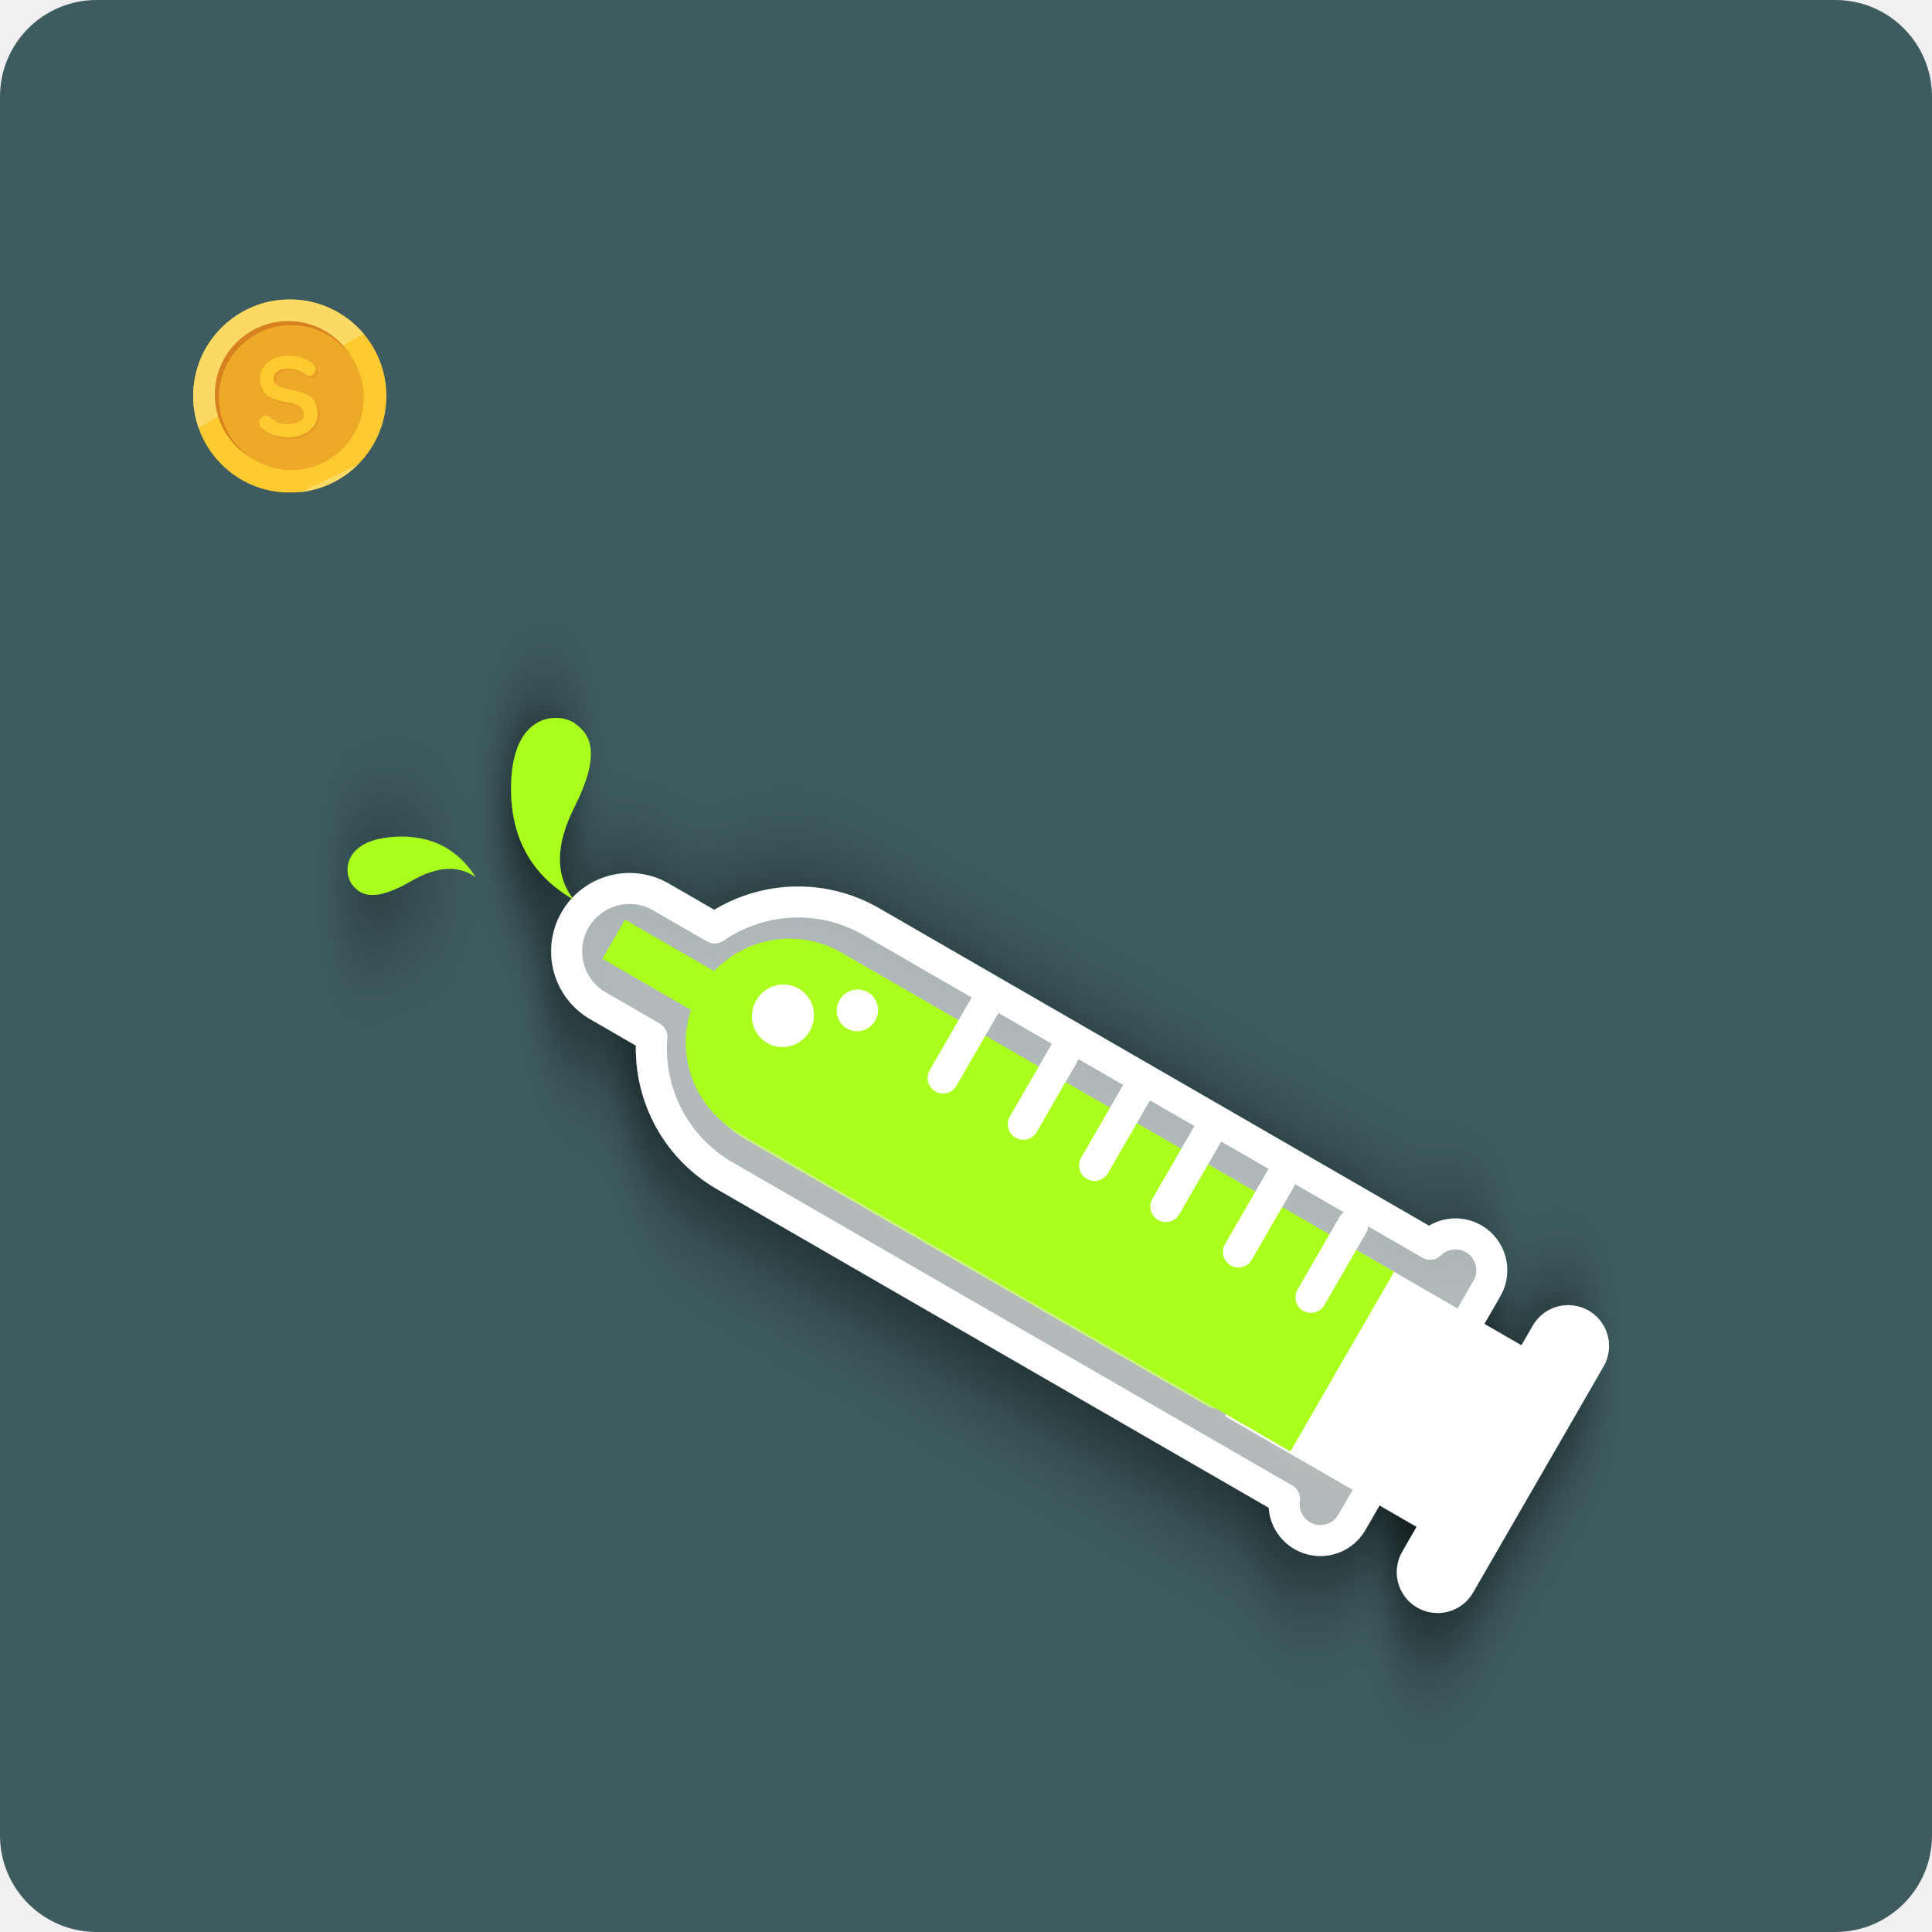
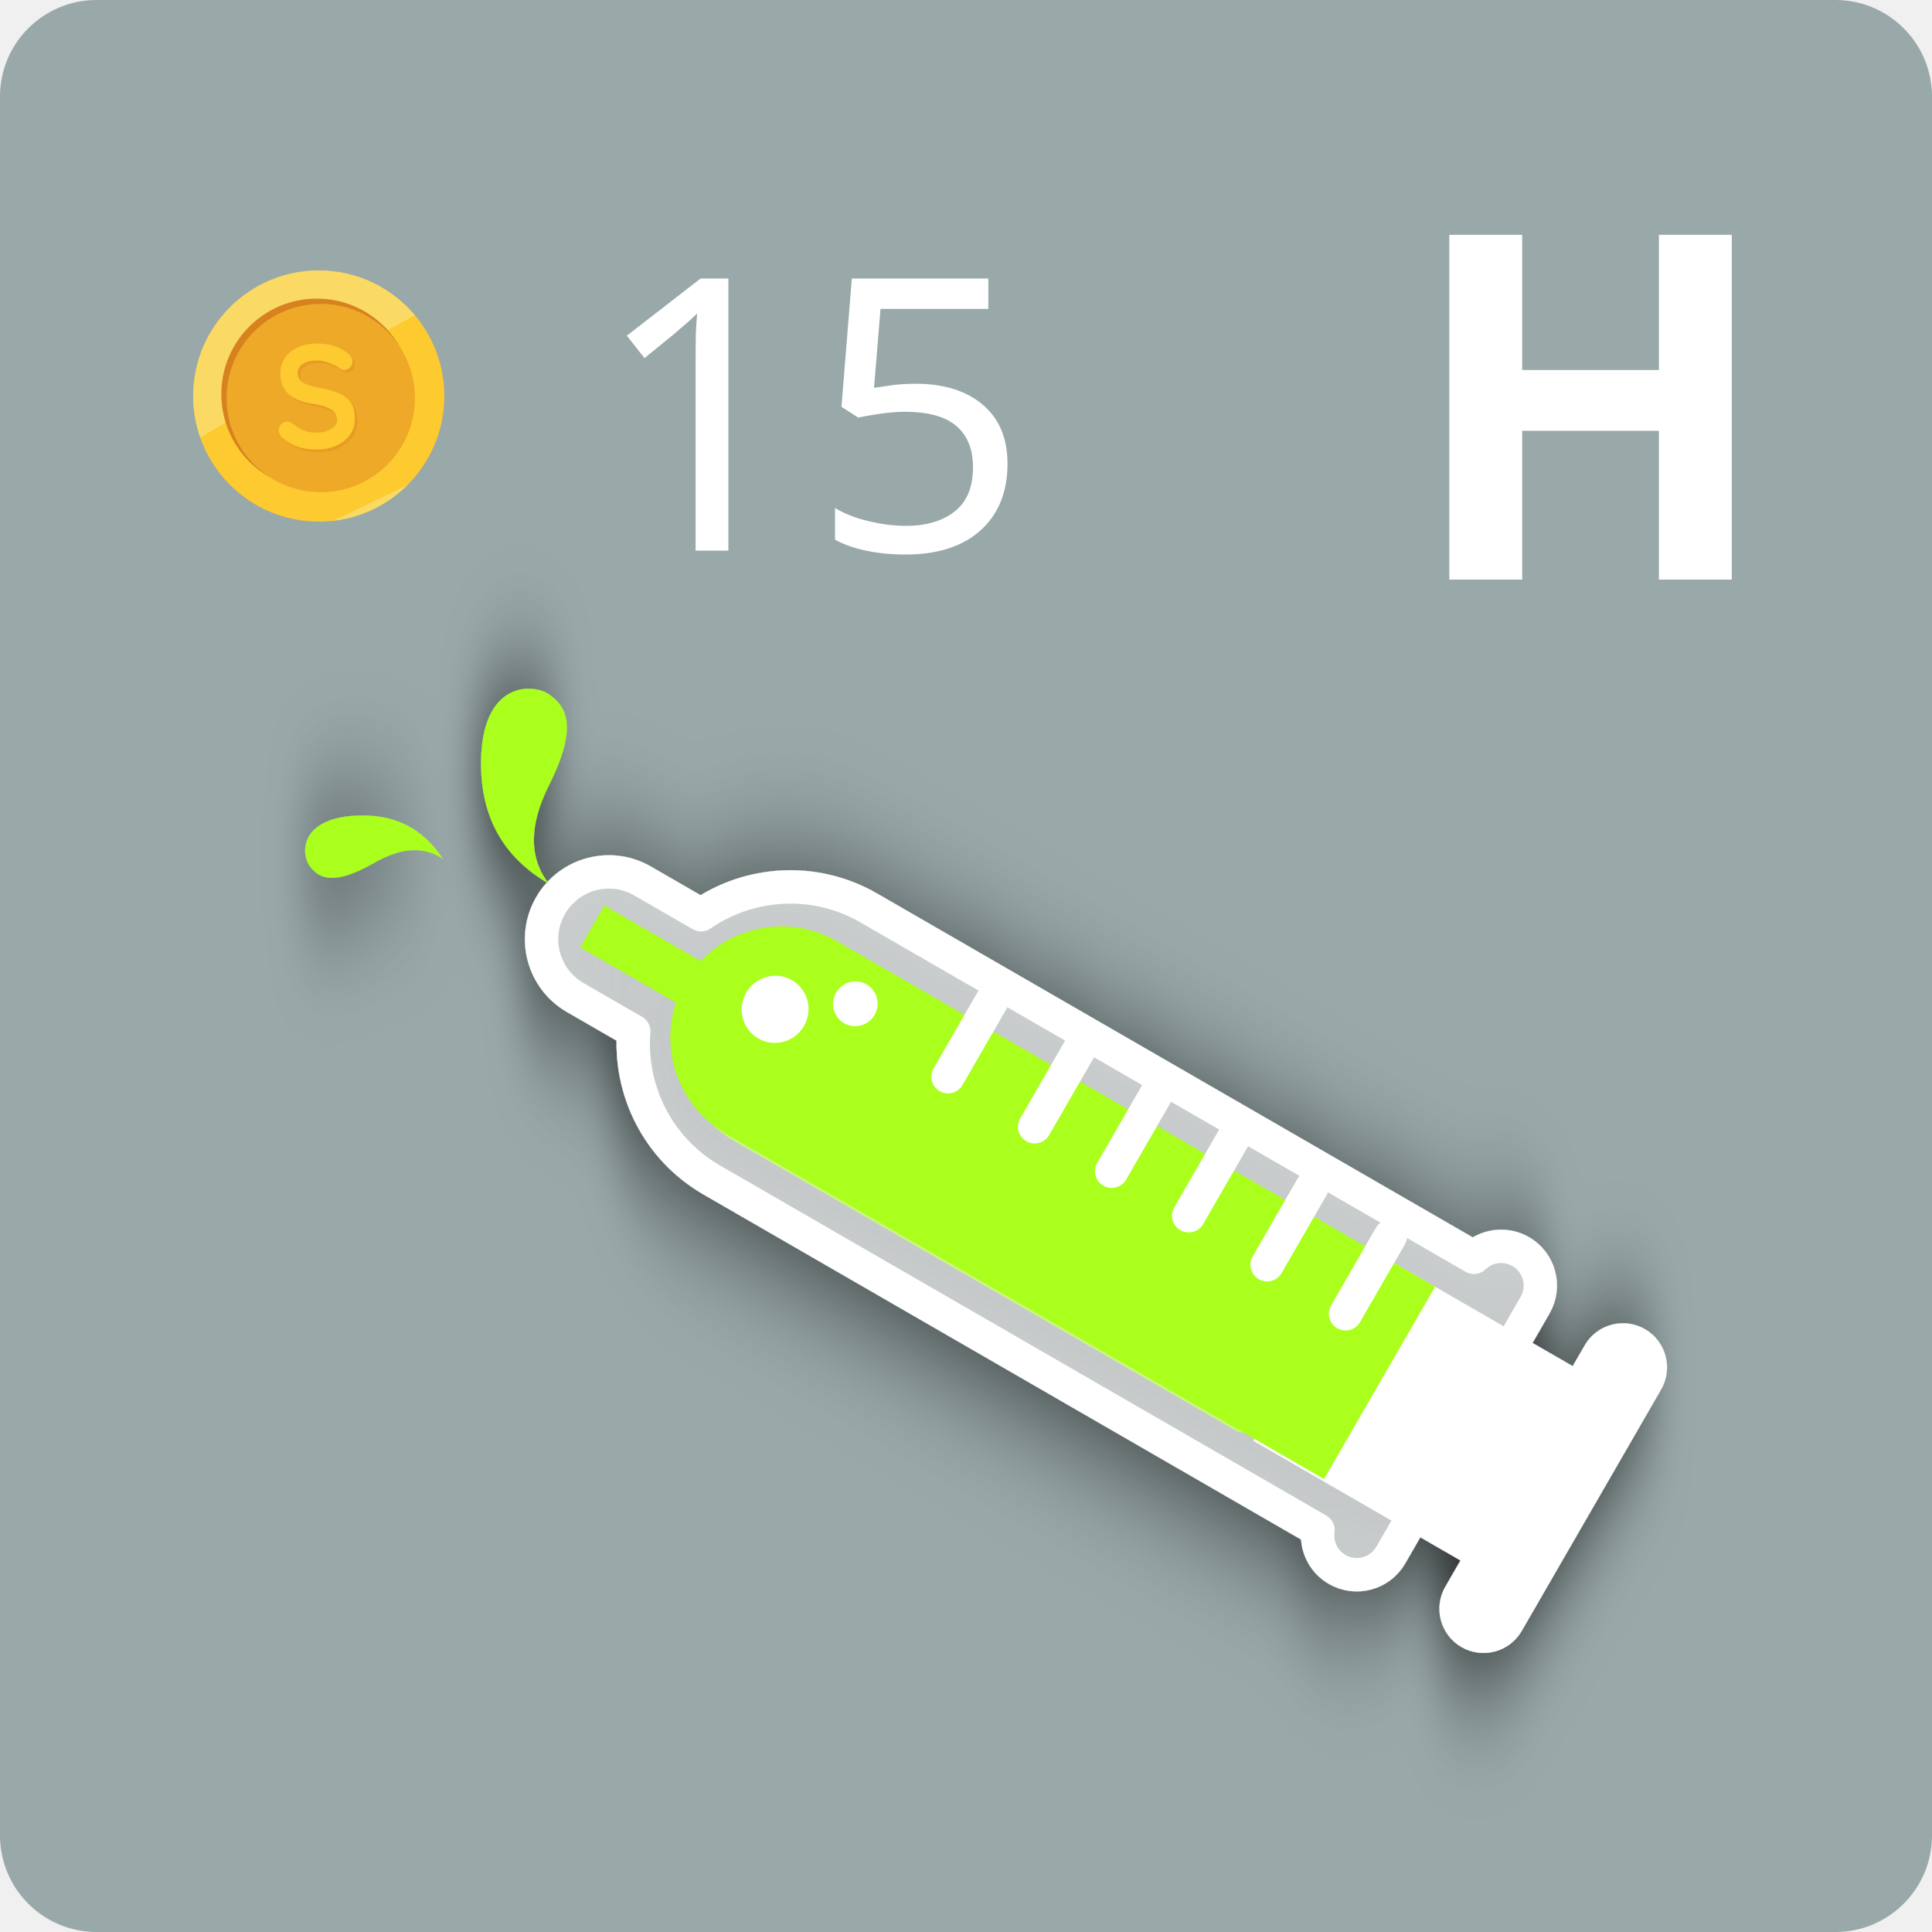
- <svg xmlns="http://www.w3.org/2000/svg" xmlns:xlink="http://www.w3.org/1999/xlink" width="200" height="200" viewBox="0 0 200 200">
+ <svg xmlns="http://www.w3.org/2000/svg" xmlns:xlink="http://www.w3.org/1999/xlink" width="140px" height="140px" viewBox="0 0 140 140" version="1.1">
  <defs>
-     <filter id="wt9iqrit1a" width="130.7%" height="220.8%" x="-15.4%" y="-59.7%" filterUnits="objectBoundingBox">
-       <feOffset dy="2" in="SourceAlpha" result="shadowOffsetOuter1" />
-       <feGaussianBlur in="shadowOffsetOuter1" result="shadowBlurOuter1" stdDeviation="4.5" />
-       <feColorMatrix in="shadowBlurOuter1" result="shadowMatrixOuter1" values="0 0 0 0 0 0 0 0 0 0 0 0 0 0 0 0 0 0 0.731 0" />
+     <filter x="-15.1%" y="-59.3%" width="130.2%" height="220.0%" filterUnits="objectBoundingBox" id="filter-1">
+       <feOffset dx="0" dy="1" in="SourceAlpha" result="shadowOffsetOuter1" />
+       <feGaussianBlur stdDeviation="3.5" in="shadowOffsetOuter1" result="shadowBlurOuter1" />
+       <feColorMatrix values="0 0 0 0 0   0 0 0 0 0   0 0 0 0 0  0 0 0 0.731 0" type="matrix" in="shadowBlurOuter1" result="shadowMatrixOuter1" />
      <feMerge>
        <feMergeNode in="shadowMatrixOuter1" />
        <feMergeNode in="SourceGraphic" />
      </feMerge>
    </filter>
-     <path id="yr182lxqeb" d="M0 0L20 0 20 20 0 20z" />
+     <polygon id="path-2" points="0 0 18.2 0 18.2 18.2 0 18.2" />
  </defs>
-   <g fill="none" fill-rule="evenodd">
-     <g>
-       <path fill="#143C41" d="M10 0h180c5.523 0 10 4.477 10 10v180c0 5.523-4.477 10-10 10H10c-5.523 0-10-4.477-10-10V10C0 4.477 4.477 0 10 0z" opacity=".803" style="mix-blend-mode:multiply" />
-       <g filter="url(#wt9iqrit1a)" transform="rotate(30 -100.237 122.115)">
-         <path fill="#FFF" d="M135.774 1.513c2.334 0 4.226 1.893 4.226 4.227v27.034c0 2.334-1.892 4.226-4.226 4.226s-4.226-1.892-4.226-4.226v-2.98l-22.924.001V8.105h22.924V5.74c0-2.334 1.892-4.227 4.226-4.227z" />
-         <path fill="#94E806" d="M51.305 8.106h55.18c1.181 0 2.139.957 2.139 2.138v17.413c0 1.18-.958 2.138-2.139 2.138h-55.18c-5.99 0-10.845-4.855-10.845-10.845 0-5.989 4.855-10.844 10.845-10.844z" />
-         <path fill="#FFF" fill-opacity=".509" stroke="#FFF" stroke-linejoin="round" stroke-width="3.208" d="M121.748 1.024c2.074 0 3.756 1.682 3.756 3.757v27.973c0 2.075-1.682 3.757-3.756 3.757-1.588 0-2.945-.985-3.495-2.377H51.342c-6.057 0-11.285-3.547-13.722-8.676h-6.426c-3.594 0-6.507-2.914-6.507-6.508 0-3.593 2.913-6.506 6.507-6.506h6.426c2.437-5.13 7.665-8.676 13.722-8.676h66.788c.442-1.583 1.894-2.744 3.618-2.744z" />
-         <path fill="#AAFF1A" d="M116.326 8.097v21.479h-66.07c-5.185 0-9.512-3.675-10.518-8.562H29.145v-4.67h10.662c1.124-4.729 5.376-8.247 10.45-8.247h66.069z" />
-         <path fill="#AAFF1A" d="M19.088 19.617c-4.337-2.51-6.488-6.38-6.452-11.613.054-7.848 4.99-7.754 6.579-6.622 1.589 1.132 2.846 2.965-.06 8.755-1.94 3.86-1.961 7.02-.067 9.48z" transform="rotate(-30 16.768 10.222)" />
-         <path fill="#AAFF1A" d="M8.769 29.065c-3.092-1.762-4.625-4.481-4.597-8.157.04-5.514 3.558-5.45 4.69-4.655 1.133.795 2.03 2.082-.044 6.151-1.383 2.713-1.4 4.933-.05 6.66z" transform="scale(1 -1) rotate(-57 -34.257 0)" />
-         <ellipse cx="48.284" cy="16.782" fill="#FFF" rx="3.195" ry="3.253" />
-         <ellipse cx="54.674" cy="12.444" fill="#FFF" rx="2.13" ry="2.169" />
-         <path stroke="#FFF" stroke-linecap="round" stroke-linejoin="round" stroke-width="3.208" d="M83.964 5.394L83.964 14.07M92.484 5.394L92.484 14.07M101.338 5.709L101.338 14.385M110.193 6.024L110.193 14.7M75.443 5.394L75.443 14.07M65.857 5.394L65.857 14.07" />
-       </g>
-       <g>
-         <g transform="translate(20 31)">
-           <mask id="rdp4sn44ec" fill="#fff">
-             <use xlink:href="#yr182lxqeb" />
-           </mask>
-           <path fill="#FDCA2F" d="M20 10c0 5.523-4.477 10-10 10S0 15.523 0 10 4.477 0 10 0s10 4.477 10 10" mask="url(#rdp4sn44ec)" />
+   <g id="Page-1" stroke="none" stroke-width="1" fill="none" fill-rule="evenodd">
+     <g id="3.-Game_Mode_2" transform="translate(-1160, -30)">
+       <g id="Group-9" transform="translate(1160, 30)">
+         <path d="M7,0 L133,0 C136.866,-7.10171439e-16 140,3.134 140,7 L140,133 C140,136.866 136.866,140 133,140 L7,140 C3.134,140 4.73447626e-16,136.866 0,133 L0,7 C-4.73447626e-16,3.134 3.134,7.10171439e-16 7,0 Z" id="Rectangle-Copy-2" fill="#143C41" opacity="0.395" style="mix-blend-mode: multiply;" />
+         <g id="img_mask_f-copy" filter="url(#filter-1)" transform="translate(69.74943, 82.46724) rotate(-330) translate(-69.74943, -82.46724) translate(16.8, 68.6)">
+           <path d="M102.702,1.134 C104.468,1.134 105.899,2.566 105.899,4.331 L105.899,24.538 C105.899,26.303 104.468,27.734 102.702,27.734 C100.937,27.734 99.505,26.303 99.505,24.538 L99.505,22.333 L82.165,22.334 L82.165,6.076 L99.505,6.075 L99.505,4.331 C99.505,2.566 100.937,1.134 102.702,1.134 Z" id="Combined-Shape" fill="#FFFFFF" />
+           <path d="M38.734,6.076 L80.552,6.076 C81.443,6.076 82.165,6.798 82.165,7.689 L82.165,20.721 C82.165,21.612 81.443,22.334 80.552,22.334 L38.734,22.334 C34.244,22.334 30.605,18.695 30.605,14.205 C30.605,9.715 34.244,6.076 38.734,6.076 Z" id="Rectangle-Copy-10" fill="#94E806" />
+           <path d="M92.093,0.768 C93.662,0.768 94.934,2.04 94.934,3.609 L94.934,24.526 C94.934,26.095 93.662,27.368 92.093,27.368 C90.898,27.368 89.876,26.631 89.456,25.587 L38.732,25.586 C34.192,25.586 30.273,22.927 28.446,19.082 L23.551,19.082 C20.857,19.082 18.674,16.899 18.674,14.205 C18.674,11.511 20.857,9.327 23.551,9.327 L28.447,9.327 C30.273,5.482 34.192,2.824 38.732,2.824 L89.361,2.824 C89.702,1.636 90.796,0.768 92.093,0.768 Z" id="Combined-Shape" stroke="#FFFFFF" stroke-width="2.419" fill-opacity="0.509" fill="#FFFFFF" stroke-linejoin="round" />
+           <path d="M87.991,6.07 L87.991,22.17 L37.941,22.17 C34.054,22.17 30.811,19.415 30.057,15.751 L22.046,15.752 L22.046,12.252 L30.109,12.251 C30.952,8.706 34.139,6.07 37.941,6.07 L87.991,6.07 Z" id="Combined-Shape" fill="#AAFF1A" />
+           <path d="M14.466,14.733 C11.185,12.834 9.55,9.92 9.562,5.989 C9.58,0.093 13.305,0.178 14.508,1.033 C15.71,1.888 16.665,3.269 14.488,7.61 C13.036,10.505 13.029,12.879 14.466,14.733 Z" id="Path-15" fill="#AAFF1A" transform="translate(12.67536, 7.67176) rotate(-30) translate(-12.67536, -7.67176) " />
+           <path d="M6.652,21.811 C4.323,20.472 3.162,18.416 3.171,15.643 C3.185,11.484 5.829,11.544 6.683,12.147 C7.536,12.75 8.214,13.724 6.668,16.787 C5.637,18.829 5.632,20.504 6.652,21.811 Z" id="Path-15-Copy" fill="#AAFF1A" transform="translate(5.381502, 16.83002) scale(-1, 1) rotate(123) translate(-5.381502, -16.83002) " />
+           <ellipse id="Oval" fill="#FFFFFF" cx="36.523" cy="12.579" rx="2.417" ry="2.439" />
+           <ellipse id="Oval-Copy-3" fill="#FFFFFF" cx="41.357" cy="9.327" rx="1.611" ry="1.626" />
+           <line x1="63.512" y1="4.044" x2="63.512" y2="10.547" id="Path" stroke="#FFFFFF" stroke-width="2.419" stroke-linecap="round" stroke-linejoin="round" />
+           <line x1="69.957" y1="4.044" x2="69.957" y2="10.547" id="Path-Copy-6" stroke="#FFFFFF" stroke-width="2.419" stroke-linecap="round" stroke-linejoin="round" />
+           <line x1="76.654" y1="4.28" x2="76.654" y2="10.783" id="Path-Copy-7" stroke="#FFFFFF" stroke-width="2.419" stroke-linecap="round" stroke-linejoin="round" />
+           <line x1="83.352" y1="4.516" x2="83.352" y2="11.019" id="Path-Copy-8" stroke="#FFFFFF" stroke-width="2.419" stroke-linecap="round" stroke-linejoin="round" />
+           <line x1="57.067" y1="4.044" x2="57.067" y2="10.547" id="Path-Copy-4" stroke="#FFFFFF" stroke-width="2.419" stroke-linecap="round" stroke-linejoin="round" />
+           <line x1="49.816" y1="4.044" x2="49.816" y2="10.547" id="Path-Copy-5" stroke="#FFFFFF" stroke-width="2.419" stroke-linecap="round" stroke-linejoin="round" />
        </g>
-         <path fill="#FADA64" d="M17.651 3.563C15.817 1.385 13.071 0 10.001 0 4.476 0 0 4.477 0 10c0 1.16.2 2.273.563 3.31 5.64-3.348 11.33-6.606 17.088-9.747M11.156 19.931c2.294-.264 4.353-1.302 5.905-2.85-1.562.75-3.12 1.51-4.679 2.264-.407.197-.817.39-1.226.586" transform="translate(20 31)" />
-         <path fill="#D8811F" d="M17.444 9.842c0 4.198-3.404 7.602-7.602 7.602-4.2 0-7.602-3.404-7.602-7.602 0-4.199 3.403-7.603 7.602-7.603 4.198 0 7.602 3.404 7.602 7.603" transform="translate(20 31)" />
-         <path fill="#EEA928" d="M17.658 10.158c0 4.143-3.357 7.5-7.5 7.5-4.142 0-7.5-3.357-7.5-7.5 0-4.142 3.358-7.5 7.5-7.5 4.143 0 7.5 3.358 7.5 7.5" transform="translate(20 31)" />
-         <path fill="#E89B25" d="M10.055 14.46c-.548 0-1.04-.069-1.479-.206-.438-.136-.856-.377-1.255-.721-.102-.086-.18-.184-.235-.293-.055-.11-.082-.22-.082-.33 0-.179.064-.337.193-.474.13-.137.292-.206.487-.206.149 0 .282.047.4.141.296.243.592.427.885.552.294.125.656.187 1.086.187.29 0 .555-.044.798-.135.242-.09.438-.21.587-.363.148-.153.223-.327.223-.522 0-.235-.07-.435-.212-.6-.14-.163-.356-.302-.645-.416-.29-.113-.657-.2-1.103-.264-.423-.062-.794-.158-1.115-.287-.32-.13-.589-.294-.804-.493-.215-.2-.377-.434-.487-.704-.11-.27-.164-.573-.164-.91 0-.508.13-.942.393-1.302.262-.36.616-.634 1.062-.822.446-.187.939-.281 1.479-.281.508 0 .98.076 1.414.229.434.152.788.346 1.062.58.227.18.34.388.34.622 0 .173-.067.33-.2.47-.133.14-.29.211-.469.211-.117 0-.223-.035-.317-.105-.125-.11-.293-.214-.504-.311-.212-.098-.435-.18-.67-.247-.234-.066-.453-.1-.656-.1-.337 0-.62.043-.851.13-.231.086-.405.203-.522.351-.118.15-.176.321-.176.517 0 .234.068.428.205.58.137.153.334.275.593.365.258.09.567.17.927.24.469.086.882.188 1.238.305.356.118.65.268.886.452.234.184.41.415.528.692.117.278.176.616.176 1.015 0 .509-.141.947-.423 1.315-.281.367-.651.649-1.109.844-.457.196-.952.294-1.484.294" transform="translate(20 31)" />
-         <path fill="#FDCA2F" d="M9.86 14.264c-.548 0-1.041-.068-1.48-.205-.438-.137-.856-.377-1.255-.722-.102-.086-.18-.183-.235-.293-.054-.11-.082-.22-.082-.329 0-.18.065-.338.194-.475.129-.137.291-.205.487-.205.148 0 .281.047.399.14.297.243.592.427.886.552.293.125.655.188 1.085.188.29 0 .556-.045.798-.135.243-.09.438-.211.587-.364.148-.152.223-.326.223-.522 0-.235-.07-.434-.211-.599-.141-.164-.356-.303-.646-.416-.29-.114-.657-.202-1.103-.264-.422-.063-.794-.159-1.115-.288-.32-.129-.588-.293-.803-.492-.216-.2-.378-.435-.487-.705-.11-.27-.165-.573-.165-.909 0-.509.131-.943.393-1.303.263-.36.617-.633 1.062-.821.446-.188.94-.282 1.479-.282.509 0 .98.076 1.414.23.434.152.788.345 1.062.58.227.18.34.387.34.622 0 .172-.066.329-.2.47-.132.14-.289.21-.468.21-.118 0-.223-.035-.317-.105-.126-.11-.294-.213-.505-.311-.211-.098-.434-.18-.669-.247-.235-.066-.454-.1-.657-.1-.336 0-.62.044-.85.13-.232.086-.406.203-.523.352-.117.149-.176.32-.176.516 0 .235.068.428.205.581.137.153.335.274.593.364.258.09.567.17.927.24.47.087.882.188 1.238.305.356.118.651.269.886.452.235.184.41.415.528.693.117.277.176.616.176 1.015 0 .508-.14.946-.422 1.314-.282.368-.652.65-1.11.845-.457.195-.952.293-1.484.293" transform="translate(20 31)" />
+         <text id="15" font-family="Quicksand-Medium, Quicksand" font-size="27.632" font-weight="400" fill="#FFFFFF">
+           <tspan x="42.967" y="39.9">15</tspan>
+         </text>
+         <g id="coin" transform="translate(14, 19.6)">
+           <g id="Group-3" transform="translate(0.000053, 0.000018)">
+             <mask id="mask-3" fill="white">
+               <use xlink:href="#path-2" />
+             </mask>
+             <g id="Clip-2" />
+             <path d="M18.2,9.1 C18.2,14.126 14.126,18.2 9.1,18.2 C4.074,18.2 0,14.126 0,9.1 C0,4.074 4.074,0 9.1,0 C14.126,0 18.2,4.074 18.2,9.1" id="Fill-1" fill="#FDCA2F" mask="url(#mask-3)" />
+           </g>
+           <path d="M16.062,3.243 C14.393,1.26 11.894,0 9.1,0 C4.074,0 0,4.074 0,9.1 C0,10.156 0.182,11.169 0.513,12.112 C5.644,9.066 10.823,6.101 16.062,3.243" id="Fill-4" fill="#FADA64" />
+           <path d="M10.152,18.138 C12.24,17.897 14.113,16.952 15.525,15.544 C14.104,16.227 12.687,16.917 11.268,17.604 C10.897,17.783 10.524,17.959 10.152,18.138" id="Fill-6" fill="#FADA64" />
+           <path d="M15.874,8.956 C15.874,12.777 12.777,15.874 8.956,15.874 C5.135,15.874 2.038,12.777 2.038,8.956 C2.038,5.135 5.135,2.038 8.956,2.038 C12.777,2.038 15.874,5.135 15.874,8.956" id="Fill-8" fill="#D8811F" />
+           <path d="M16.069,9.244 C16.069,13.014 13.014,16.069 9.244,16.069 C5.475,16.069 2.419,13.014 2.419,9.244 C2.419,5.475 5.475,2.419 9.244,2.419 C13.014,2.419 16.069,5.475 16.069,9.244" id="Fill-10" fill="#EEA928" />
+           <path d="M9.15,13.158 C8.652,13.158 8.203,13.096 7.804,12.972 C7.406,12.847 7.025,12.628 6.662,12.315 C6.569,12.236 6.498,12.148 6.448,12.048 C6.398,11.948 6.373,11.849 6.373,11.749 C6.373,11.585 6.432,11.441 6.55,11.316 C6.667,11.192 6.815,11.13 6.993,11.13 C7.128,11.13 7.249,11.172 7.356,11.258 C7.626,11.478 7.895,11.646 8.162,11.76 C8.429,11.873 8.758,11.931 9.15,11.931 C9.413,11.931 9.655,11.89 9.876,11.808 C10.097,11.726 10.275,11.615 10.41,11.477 C10.545,11.338 10.613,11.179 10.613,11.001 C10.613,10.788 10.549,10.606 10.421,10.457 C10.293,10.307 10.097,10.181 9.833,10.078 C9.57,9.975 9.235,9.894 8.83,9.838 C8.445,9.781 8.107,9.693 7.815,9.576 C7.523,9.458 7.279,9.309 7.084,9.127 C6.888,8.946 6.74,8.732 6.64,8.486 C6.541,8.241 6.491,7.965 6.491,7.659 C6.491,7.196 6.61,6.801 6.849,6.474 C7.087,6.146 7.409,5.897 7.815,5.726 C8.221,5.555 8.669,5.47 9.161,5.47 C9.623,5.47 10.052,5.539 10.447,5.678 C10.843,5.817 11.164,5.993 11.414,6.207 C11.62,6.371 11.724,6.559 11.724,6.773 C11.724,6.929 11.663,7.072 11.542,7.2 C11.421,7.328 11.278,7.392 11.115,7.392 C11.008,7.392 10.912,7.36 10.826,7.296 C10.713,7.196 10.56,7.102 10.367,7.013 C10.175,6.924 9.972,6.849 9.759,6.789 C9.545,6.728 9.346,6.698 9.161,6.698 C8.854,6.698 8.596,6.737 8.386,6.815 C8.176,6.894 8.018,7.001 7.911,7.136 C7.804,7.271 7.751,7.428 7.751,7.606 C7.751,7.819 7.813,7.995 7.938,8.134 C8.062,8.273 8.242,8.383 8.477,8.465 C8.712,8.547 8.993,8.62 9.321,8.684 C9.748,8.763 10.123,8.855 10.447,8.962 C10.771,9.069 11.04,9.206 11.254,9.373 C11.467,9.54 11.627,9.75 11.734,10.003 C11.841,10.256 11.894,10.563 11.894,10.927 C11.894,11.389 11.766,11.788 11.51,12.123 C11.254,12.457 10.917,12.714 10.501,12.891 C10.084,13.069 9.634,13.158 9.15,13.158" id="Fill-28" fill="#E89B25" />
+           <path d="M8.972,12.98 C8.474,12.98 8.025,12.918 7.626,12.794 C7.228,12.669 6.847,12.45 6.484,12.137 C6.391,12.059 6.32,11.97 6.27,11.87 C6.22,11.77 6.195,11.671 6.195,11.571 C6.195,11.407 6.254,11.263 6.372,11.138 C6.489,11.014 6.637,10.952 6.815,10.952 C6.95,10.952 7.071,10.994 7.178,11.08 C7.448,11.301 7.717,11.468 7.984,11.582 C8.251,11.695 8.58,11.753 8.972,11.753 C9.235,11.753 9.477,11.712 9.698,11.63 C9.919,11.548 10.097,11.437 10.232,11.299 C10.367,11.16 10.435,11.001 10.435,10.824 C10.435,10.61 10.371,10.428 10.243,10.279 C10.115,10.129 9.919,10.003 9.655,9.9 C9.392,9.797 9.057,9.716 8.652,9.66 C8.267,9.603 7.929,9.515 7.637,9.398 C7.345,9.28 7.101,9.131 6.906,8.949 C6.71,8.768 6.562,8.554 6.462,8.309 C6.363,8.063 6.313,7.787 6.313,7.481 C6.313,7.018 6.432,6.623 6.671,6.296 C6.909,5.968 7.231,5.719 7.637,5.548 C8.043,5.377 8.491,5.292 8.983,5.292 C9.445,5.292 9.874,5.361 10.269,5.5 C10.665,5.639 10.986,5.815 11.236,6.029 C11.442,6.193 11.546,6.381 11.546,6.595 C11.546,6.751 11.485,6.894 11.364,7.022 C11.243,7.15 11.1,7.214 10.937,7.214 C10.83,7.214 10.734,7.182 10.649,7.118 C10.535,7.018 10.382,6.924 10.189,6.835 C9.997,6.746 9.794,6.671 9.581,6.611 C9.367,6.55 9.168,6.52 8.983,6.52 C8.677,6.52 8.418,6.559 8.208,6.637 C7.998,6.716 7.84,6.823 7.733,6.958 C7.626,7.093 7.573,7.25 7.573,7.428 C7.573,7.641 7.635,7.817 7.76,7.956 C7.884,8.095 8.064,8.205 8.299,8.287 C8.534,8.369 8.815,8.442 9.143,8.506 C9.57,8.585 9.945,8.677 10.269,8.784 C10.593,8.891 10.862,9.028 11.076,9.195 C11.289,9.362 11.449,9.572 11.556,9.825 C11.663,10.078 11.716,10.386 11.716,10.749 C11.716,11.212 11.588,11.61 11.332,11.945 C11.076,12.279 10.739,12.536 10.323,12.713 C9.906,12.891 9.456,12.98 8.972,12.98" id="Fill-30" fill="#FDCA2F" />
+         </g>
+         <text id="H" font-family="Quicksand-Bold, Quicksand" font-size="35" font-weight="bold" fill="#FFFFFF">
+           <tspan x="101.868" y="42">H</tspan>
+         </text>
      </g>
    </g>
  </g>
</svg>
